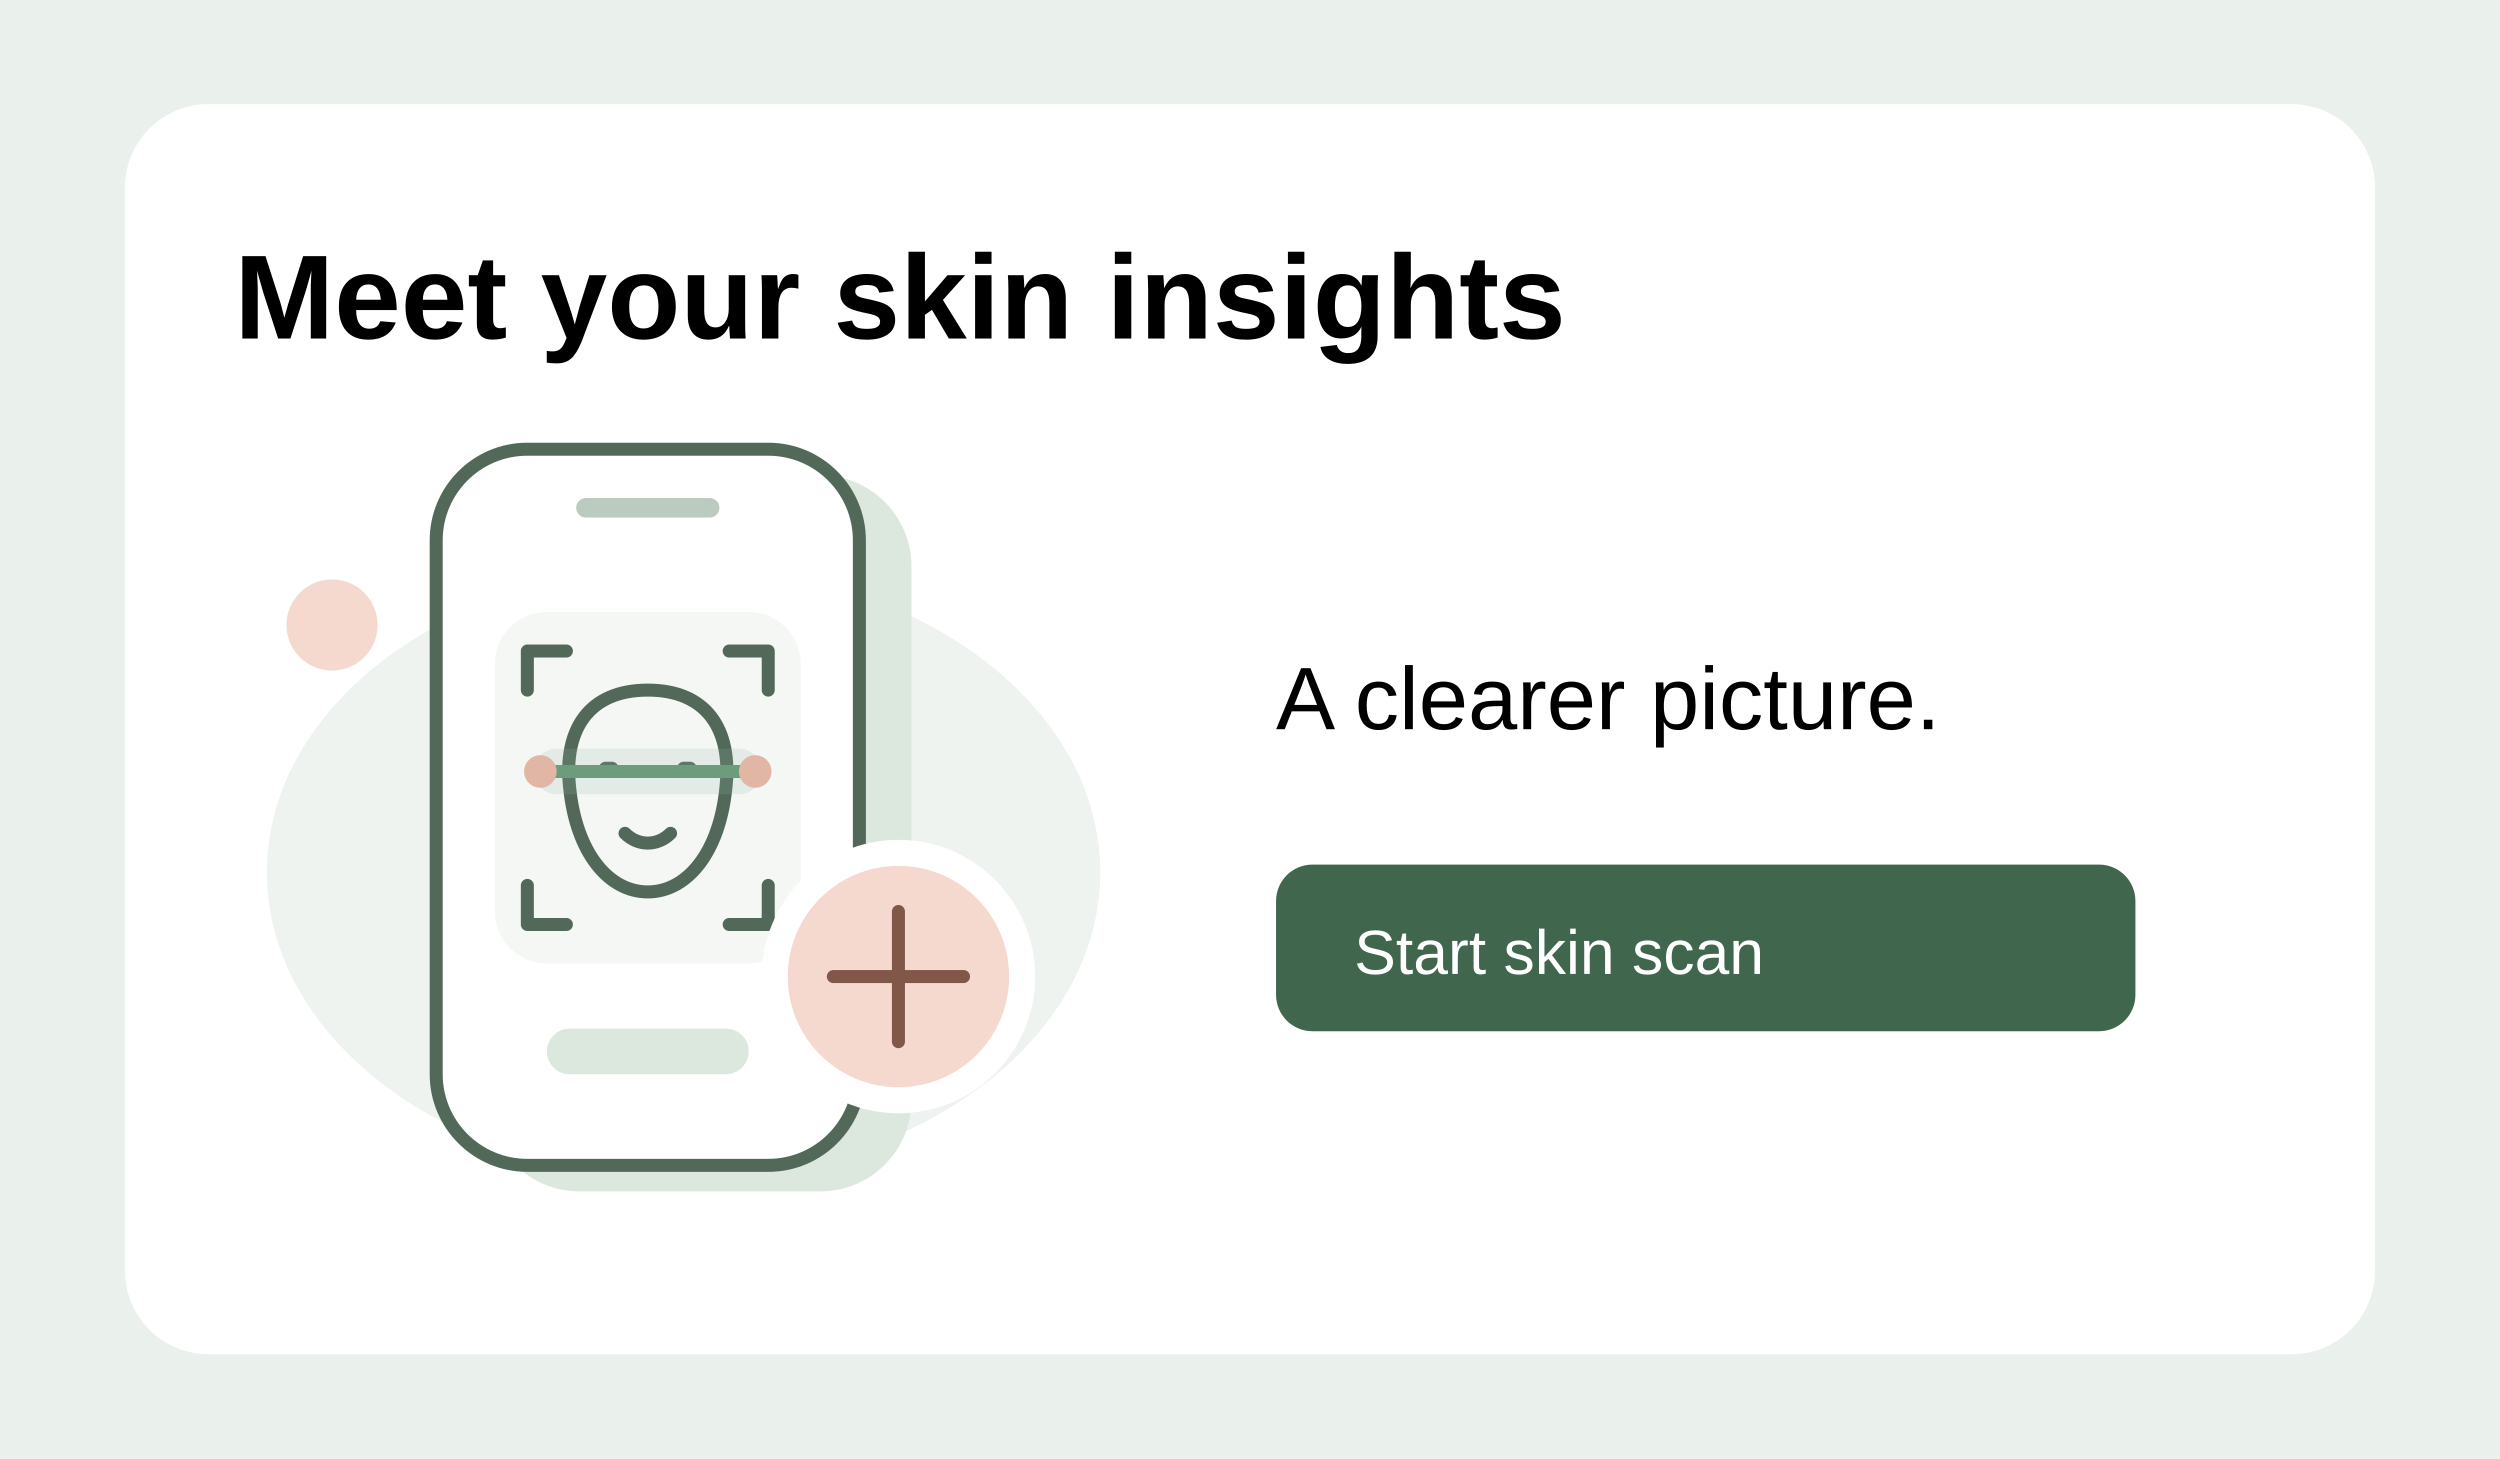
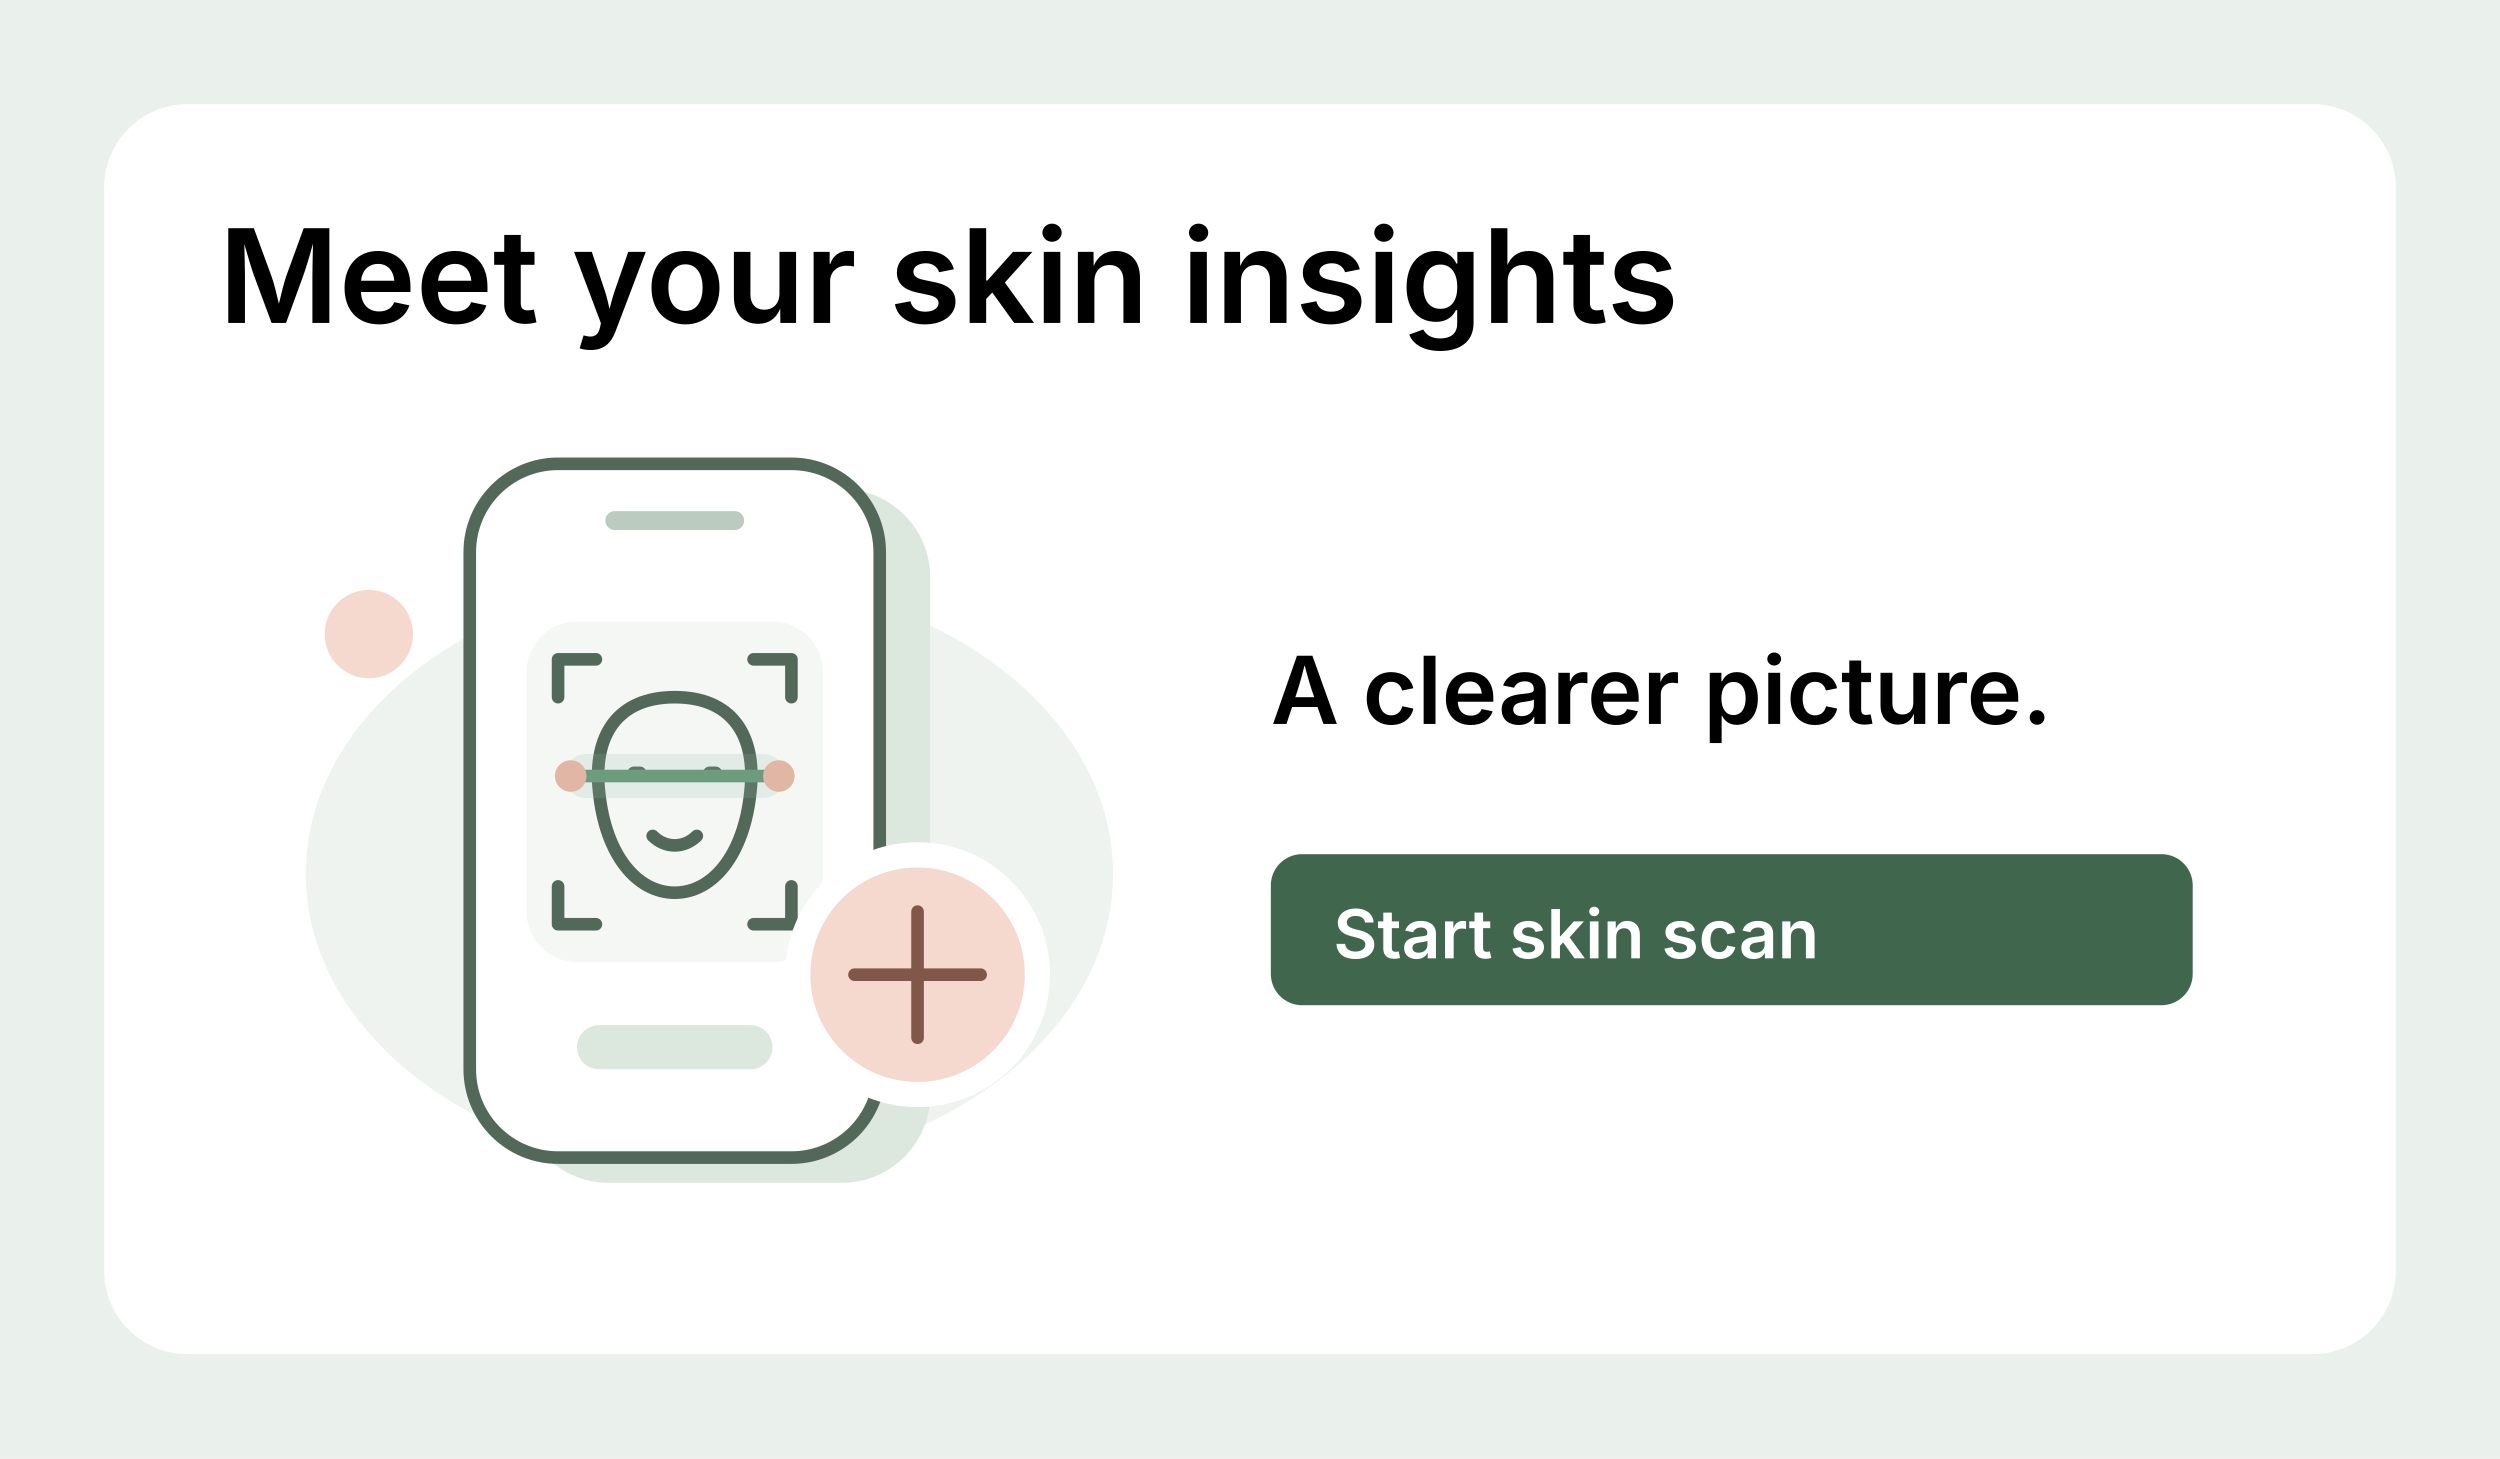
<svg xmlns="http://www.w3.org/2000/svg" viewBox="0 0 480 280">
-   <rect width="480" height="280" fill="#EAF1EC" />
-   <rect x="24" y="20" width="432" height="240" rx="16" fill="white" />
-   <text x="45" y="65" font-family="Arial" font-size="23" fill="#000000" font-weight="700">Meet your skin insights</text>
-   <svg x="30" y="80" width="200" height="160" viewBox="0 0 160 128" fill="none">
+   <rect x="0" y="0" width="480" height="280" rx="0" fill="#EAF0EB" />
+   <rect x="20" y="20" width="440" height="240" rx="16" fill="#fff" />
+   <text x="42" y="62" font-family="Inter,Arial,sans-serif" font-size="25" fill="#000" font-weight="600">Meet your skin insights</text>
+   <svg x="38" y="83" width="194" height="155" viewBox="0 0 160 128" fill="none">
    <ellipse cx="81" cy="70" rx="64" ry="47" fill="#EEF3EF" />
    <circle cx="27" cy="32" r="7" fill="#F5D8CE" />
    <rect x="51" y="9" width="65" height="110" rx="14" fill="#DCE7DE" />
    <rect x="43" y="5" width="65" height="110" rx="14" fill="white" stroke="#52695A" stroke-width="2" />
    <path d="M66 14h19" stroke="#BCCBBF" stroke-width="3" stroke-linecap="round" />
    <rect x="52" y="30" width="47" height="54" rx="8" fill="#F4F7F4" />
    <g stroke="#52695A" stroke-width="2" stroke-linecap="round" stroke-linejoin="round">
      <path d="M57 42v-6h6M88 36h6v6M94 72v6h-6M63 78h-6v-6" />
      <path d="M75.5 42c-9 0-13 6-12 15 1 10 6 16 12 16s11-6 12-16c1-9-3-15-12-15Z" />
      <path d="M69 54h1M81 54h1M72 64c2 2 5 2 7 0" />
    </g>
    <g>
      <animateTransform attributeName="transform" type="translate" values="0 -14;0 18;0 -14" dur="2.8s" repeatCount="indefinite" />
      <rect x="58" y="51" width="35" height="7" rx="3.5" fill="#92B9A0" opacity=".18" />
      <path d="M59 54.5h33" stroke="#6C9C7C" stroke-width="2" stroke-linecap="round" />
      <circle cx="59" cy="54.5" r="2.5" fill="#E1B6A4" />
      <circle cx="92" cy="54.5" r="2.5" fill="#E1B6A4" />
    </g>
    <rect x="60" y="94" width="31" height="7" rx="3.5" fill="#DCE7DE" />
    <circle cx="114" cy="86" r="19" fill="#F5D8CE" stroke="white" stroke-width="4" />
    <path d="M114 76v20M104 86h20" stroke="#805749" stroke-width="2" stroke-linecap="round" />
  </svg>
-   <text x="245" y="140" font-family="Arial" font-size="17" fill="#000000">A clearer picture.</text>
-   <rect x="245" y="166" width="165" height="32" rx="7" fill="#41664E" />
-   <text x="260" y="187" font-family="Arial" font-size="12" fill="white">Start skin scan</text>
+   <text x="244" y="139" font-family="Inter,Arial,sans-serif" font-size="18" fill="#000" font-weight="600">A clearer picture.</text>
+   <rect x="244" y="164" width="177" height="29" rx="6" fill="#41664E" />
+   <text x="256" y="184" font-family="Inter,Arial,sans-serif" font-size="13" fill="#fff" font-weight="600">Start skin scan</text>
</svg>
